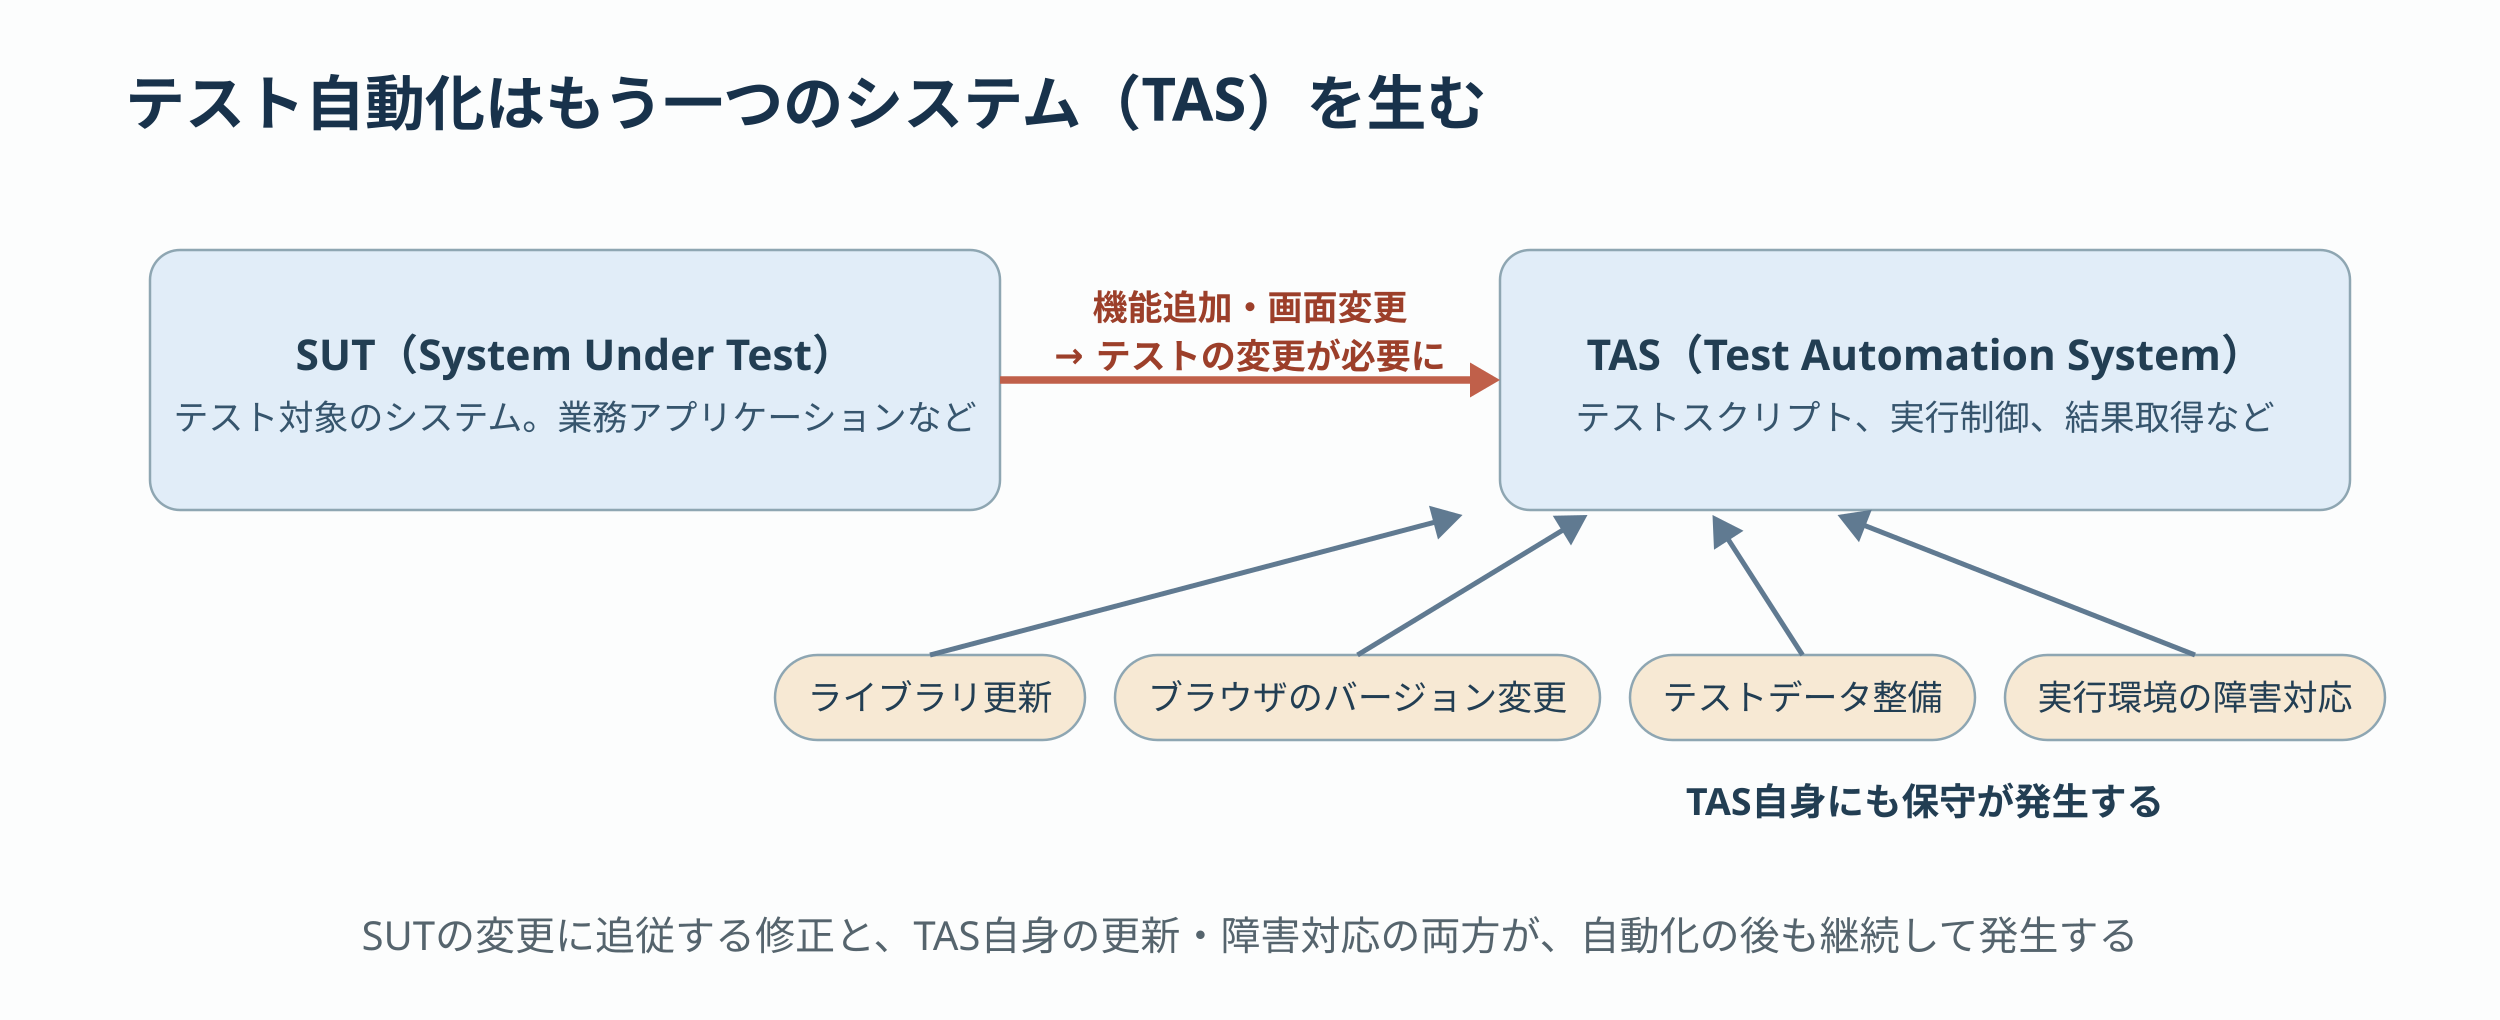
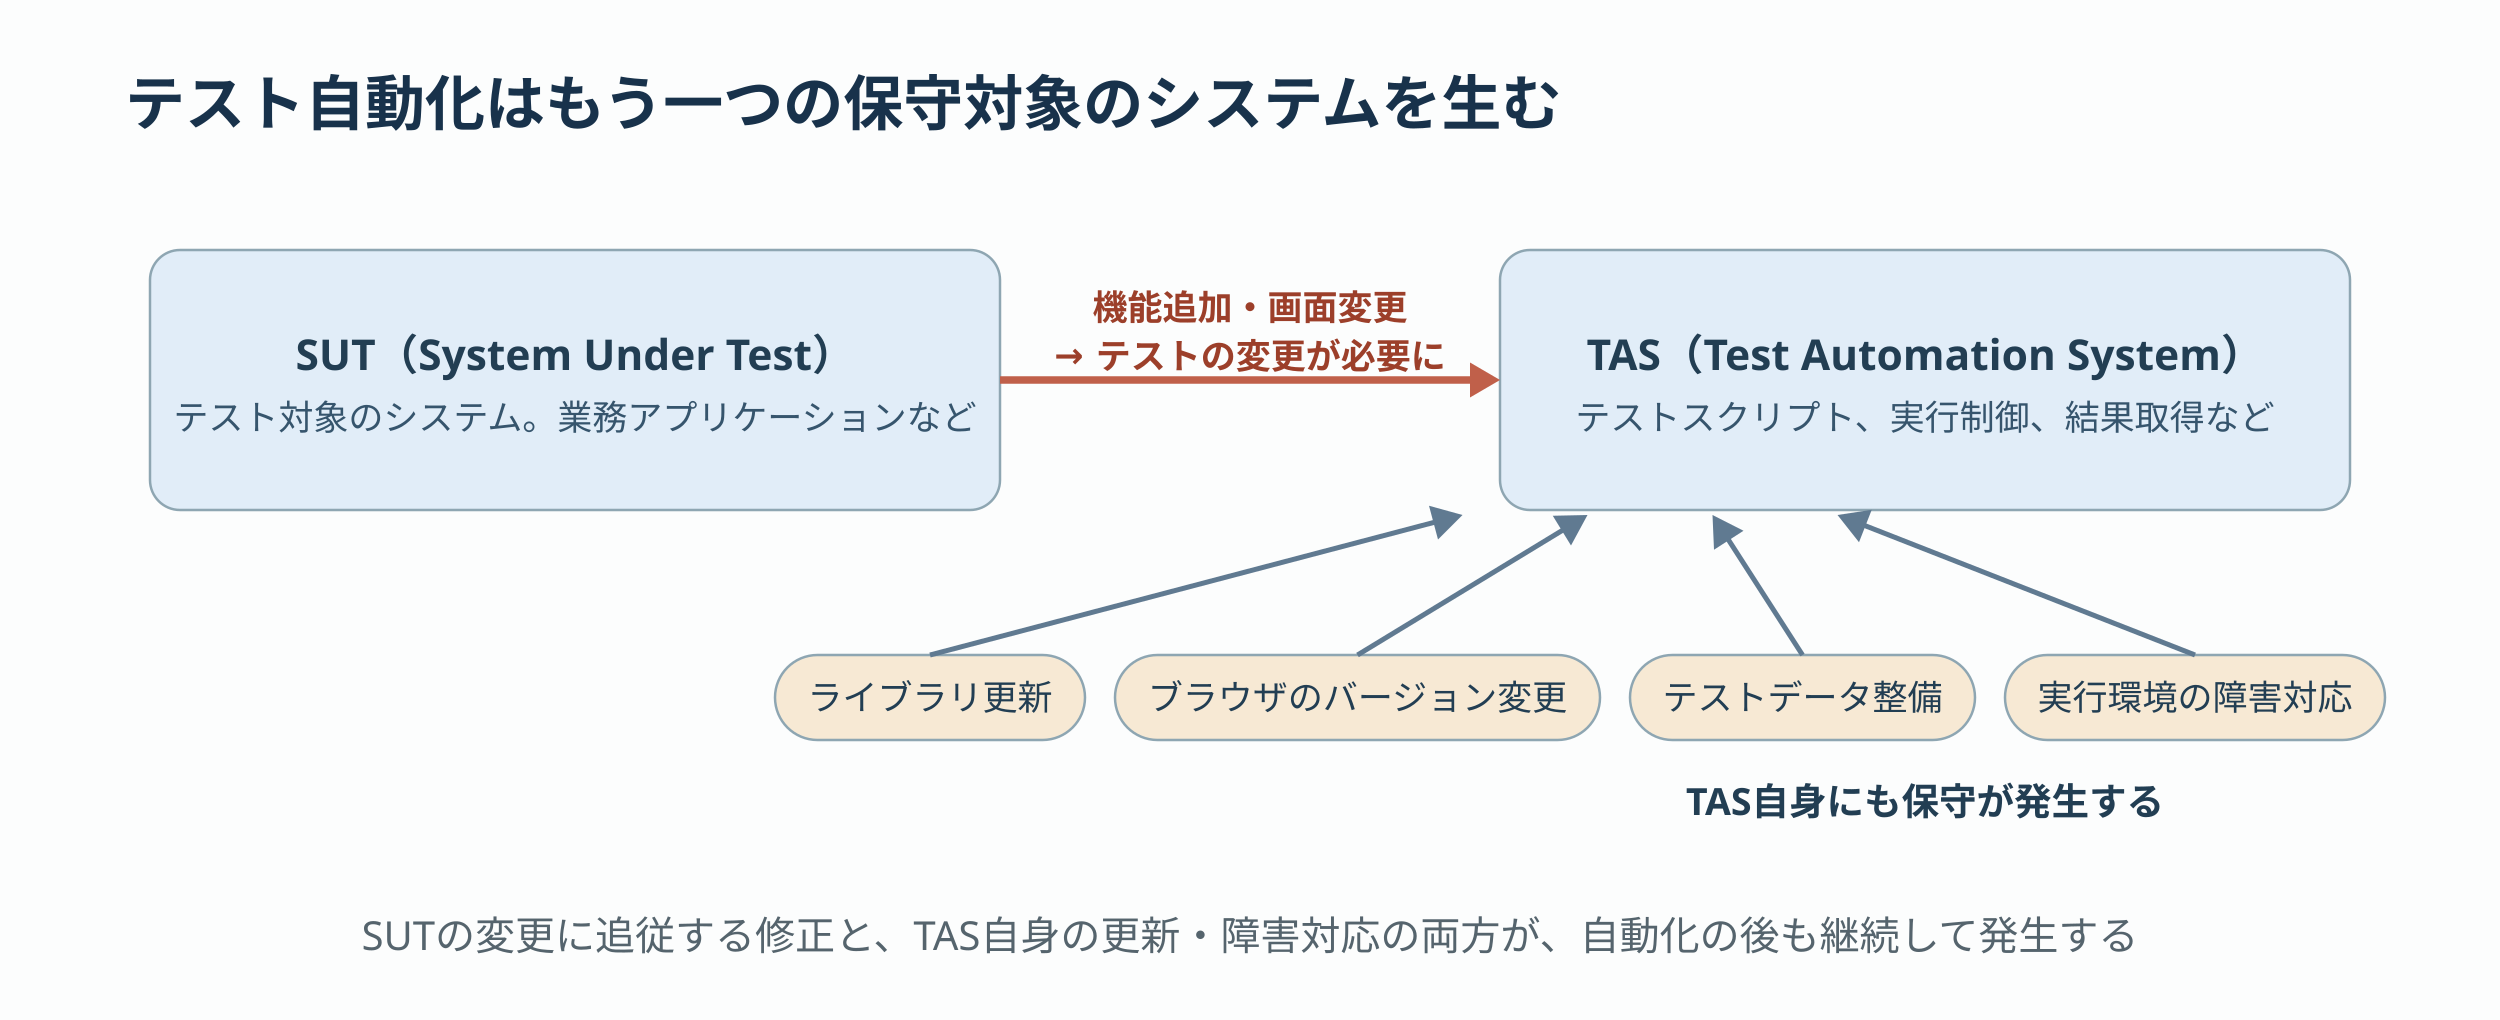
<svg xmlns="http://www.w3.org/2000/svg" width="1000" height="408" viewBox="0 0 1000 408" role="img" aria-label="SUTの変更とTAS自身の保守" aria-describedby="desc">
  <rect width="100%" height="100%" fill="#fcfdfd" />
-   <text x="50" y="50" text-anchor="start" font-family="sans-serif" font-size="24" font-weight="700" fill="#18324b">テスト自動化はもう一つのシステム（TAS）を生む</text>
+   <text x="50" y="50" text-anchor="start" font-family="sans-serif" font-size="24" font-weight="700" fill="#18324b">テスト自動化はもう一つの保守対象のシステムを生む</text>
  <rect x="60" y="100" width="340" height="104" rx="12" fill="#e1edf8" stroke="#8ea6b2" stroke-width="1" />
  <text x="230" y="148" text-anchor="middle" font-family="sans-serif" font-size="17" font-weight="700" fill="#223e53">SUT（System Under Test）</text>
  <text x="230" y="172" text-anchor="middle" font-family="sans-serif" font-size="14" fill="#36556d">テスト対象のシステム。業務アプリケーションなど</text>
  <rect x="600" y="100" width="340" height="104" rx="12" fill="#e1edf8" stroke="#8ea6b2" stroke-width="1" />
  <text x="770" y="148" text-anchor="middle" font-family="sans-serif" font-size="17" font-weight="700" fill="#223e53">TAS（Test Automation System）</text>
  <text x="770" y="172" text-anchor="middle" font-family="sans-serif" font-size="14" fill="#36556d">テストスクリプト、実行制御、結果取得など</text>
  <path d="M400.0 152.0 L590.0 152.0" stroke="#c0604a" stroke-width="3" fill="none" />
  <polygon points="600.0,152.0 588.0,159.0 588.0,145.0" fill="#c0604a" />
  <text x="500" y="128" text-anchor="middle" font-family="sans-serif" font-size="14" font-weight="700" fill="#9c3f2a">機能追加・画面変更</text>
  <text x="500" y="147" text-anchor="middle" font-family="sans-serif" font-size="14" font-weight="700" fill="#9c3f2a">→ テストの変更が必要に</text>
  <rect x="310" y="262" width="124" height="34" rx="17.0" fill="#f7e9d4" stroke="#8ea6b2" stroke-width="1" />
  <text x="372" y="284" text-anchor="middle" font-family="sans-serif" font-size="14" fill="#223e53">ライブラリ更新</text>
  <path d="M372.0 262.0 L575.3 208.5" stroke="#607a91" stroke-width="2" fill="none" />
  <polygon points="585.0,206.0 575.2,215.8 571.6,202.3" fill="#607a91" />
  <rect x="446" y="262" width="194" height="34" rx="17.0" fill="#f7e9d4" stroke="#8ea6b2" stroke-width="1" />
  <text x="543" y="284" text-anchor="middle" font-family="sans-serif" font-size="14" fill="#223e53">ブラウザのバージョン変更</text>
  <path d="M543.0 262.0 L626.5 211.2" stroke="#607a91" stroke-width="2" fill="none" />
  <polygon points="635.0,206.0 628.4,218.2 621.1,206.3" fill="#607a91" />
  <rect x="652" y="262" width="138" height="34" rx="17.0" fill="#f7e9d4" stroke="#8ea6b2" stroke-width="1" />
  <text x="721" y="284" text-anchor="middle" font-family="sans-serif" font-size="14" fill="#223e53">テストデータ整備</text>
  <path d="M721.0 262.0 L690.4 214.4" stroke="#607a91" stroke-width="2" fill="none" />
  <polygon points="685.0,206.0 697.4,212.3 685.6,219.9" fill="#607a91" />
  <rect x="802" y="262" width="152" height="34" rx="17.0" fill="#f7e9d4" stroke="#8ea6b2" stroke-width="1" />
  <text x="878" y="284" text-anchor="middle" font-family="sans-serif" font-size="14" fill="#223e53">実行環境の障害対応</text>
  <path d="M878.0 262.0 L744.3 209.6" stroke="#607a91" stroke-width="2" fill="none" />
  <polygon points="735.0,206.0 748.7,203.9 743.6,216.9" fill="#607a91" />
  <text x="770" y="326" text-anchor="middle" font-family="sans-serif" font-size="15" font-weight="700" fill="#223e53">TAS自身にも保守が発生する</text>
  <text x="500" y="380" text-anchor="middle" font-family="sans-serif" font-size="16" fill="#55646d">SUTの変更に追従する修正と、TAS自身の更新・障害対応の両方が、自動化の後も継続して発生する</text>
</svg>
